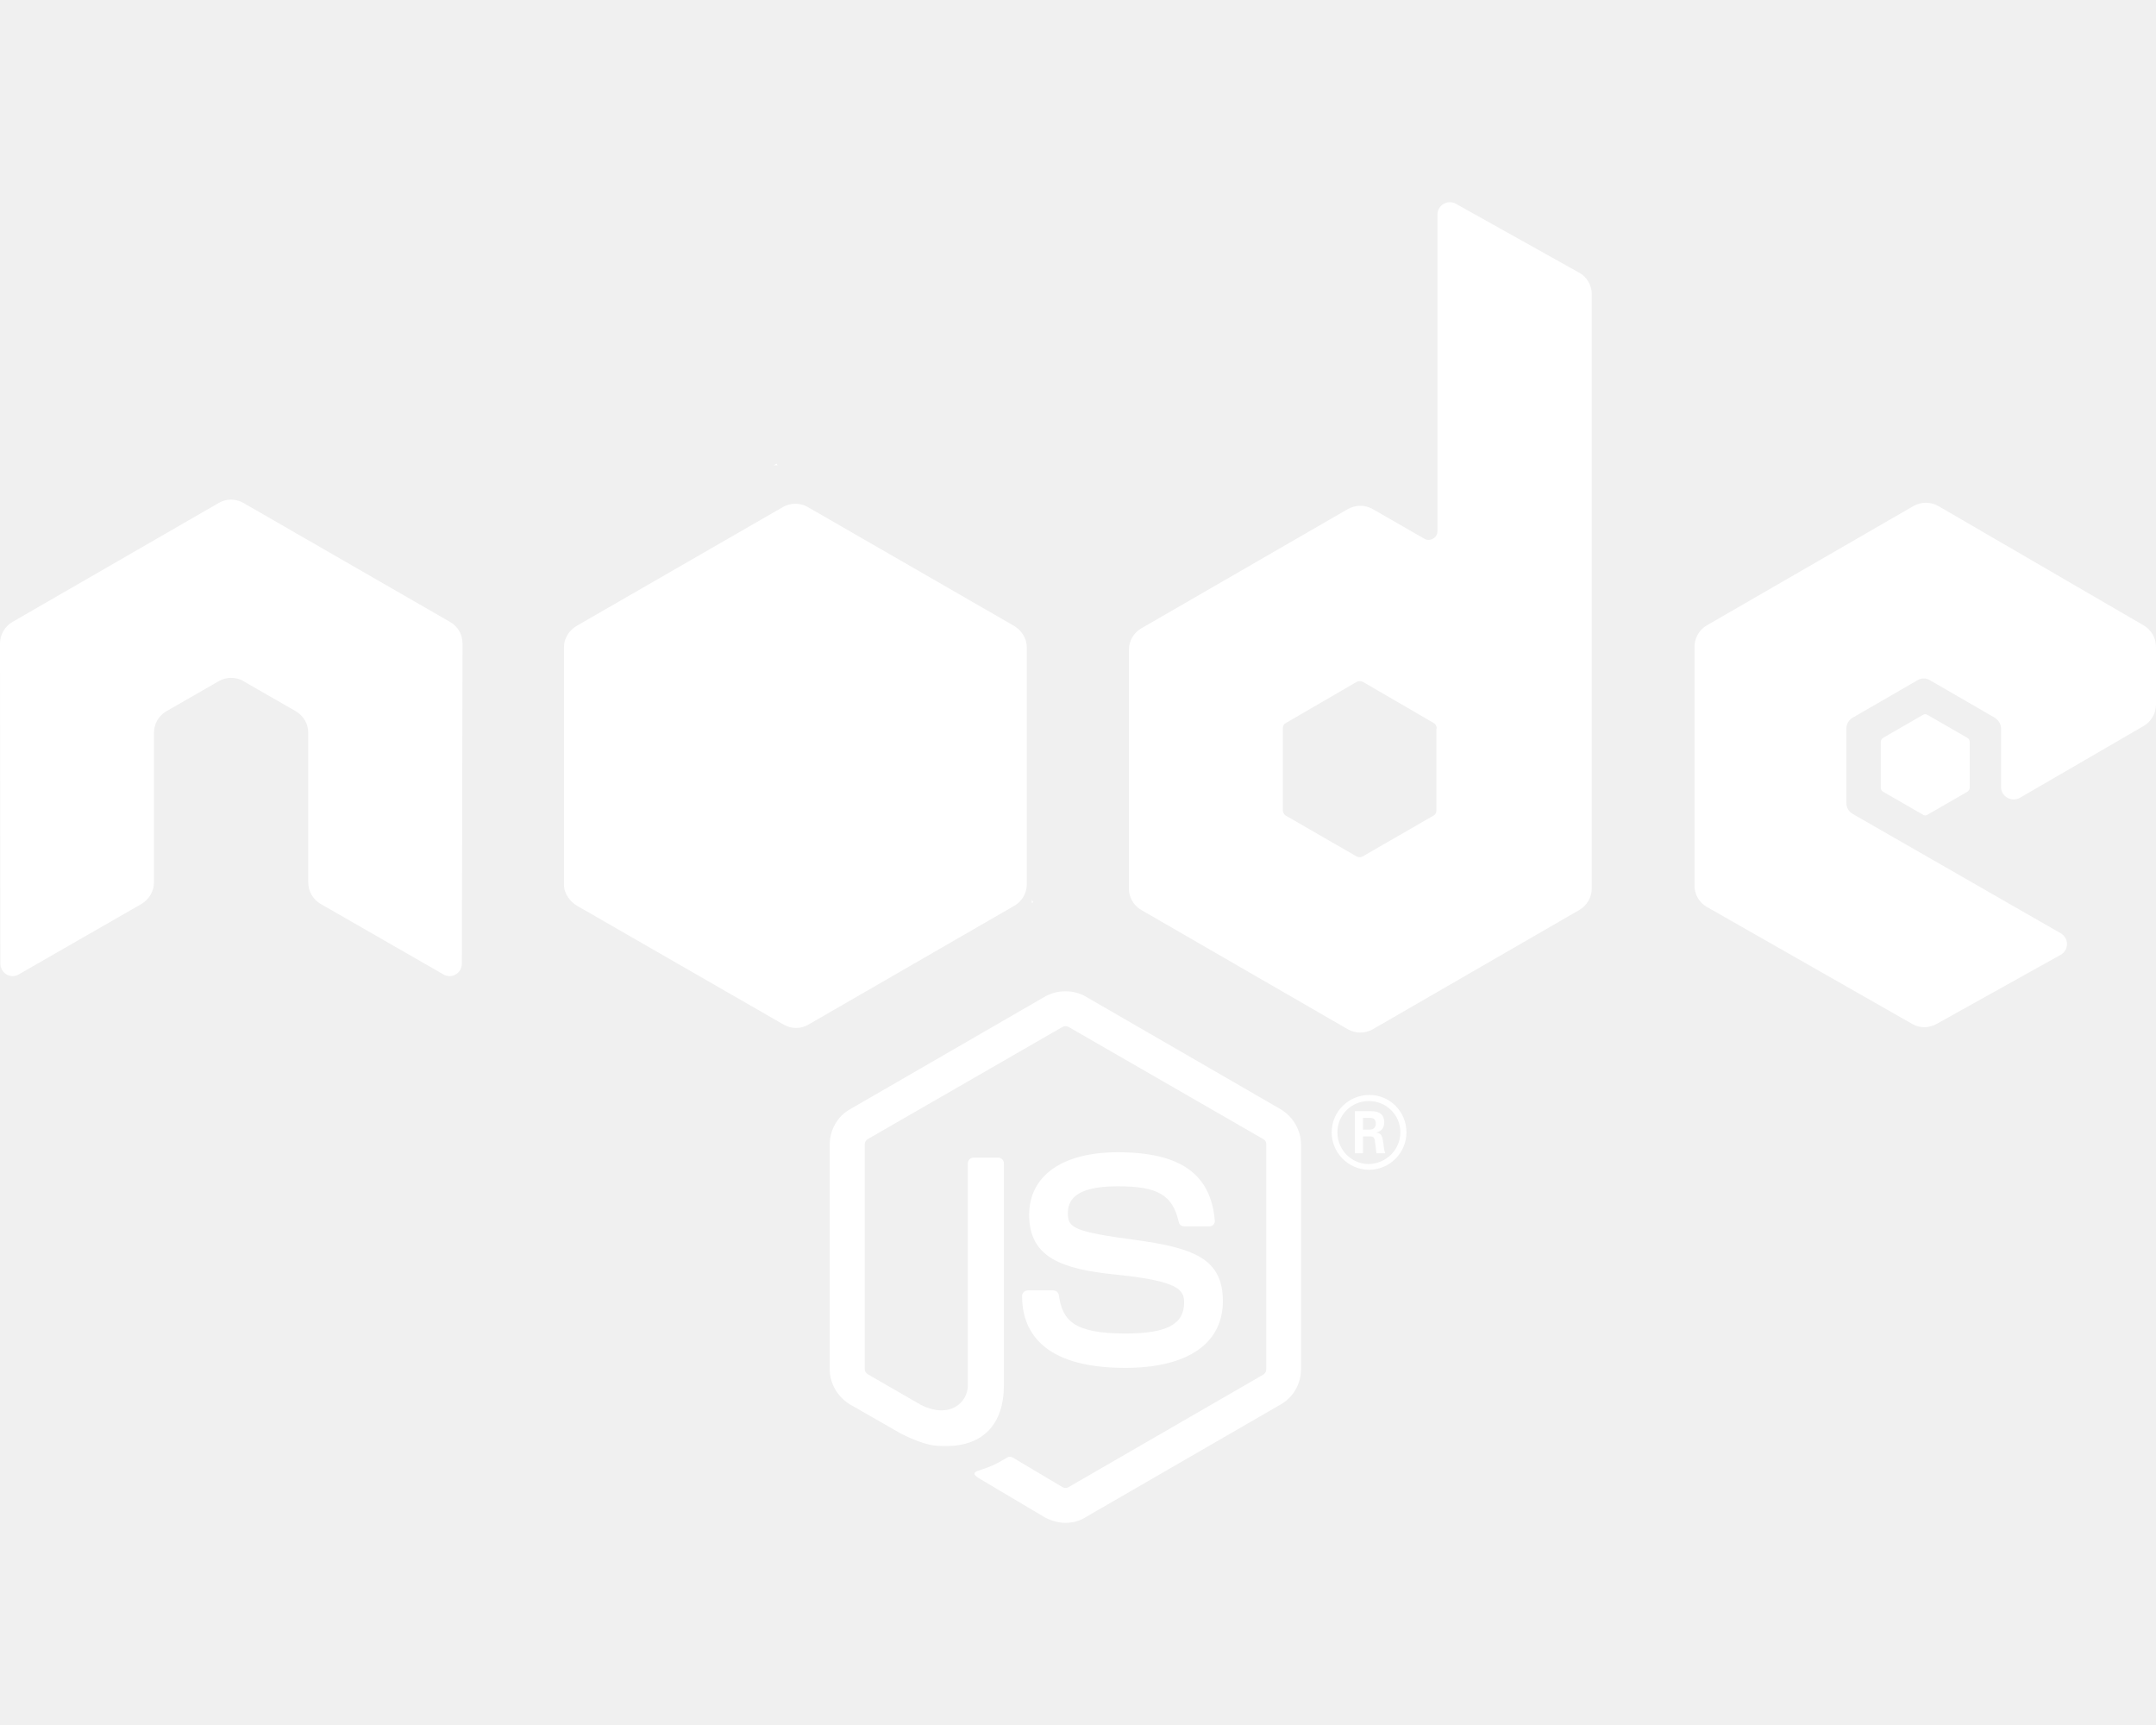
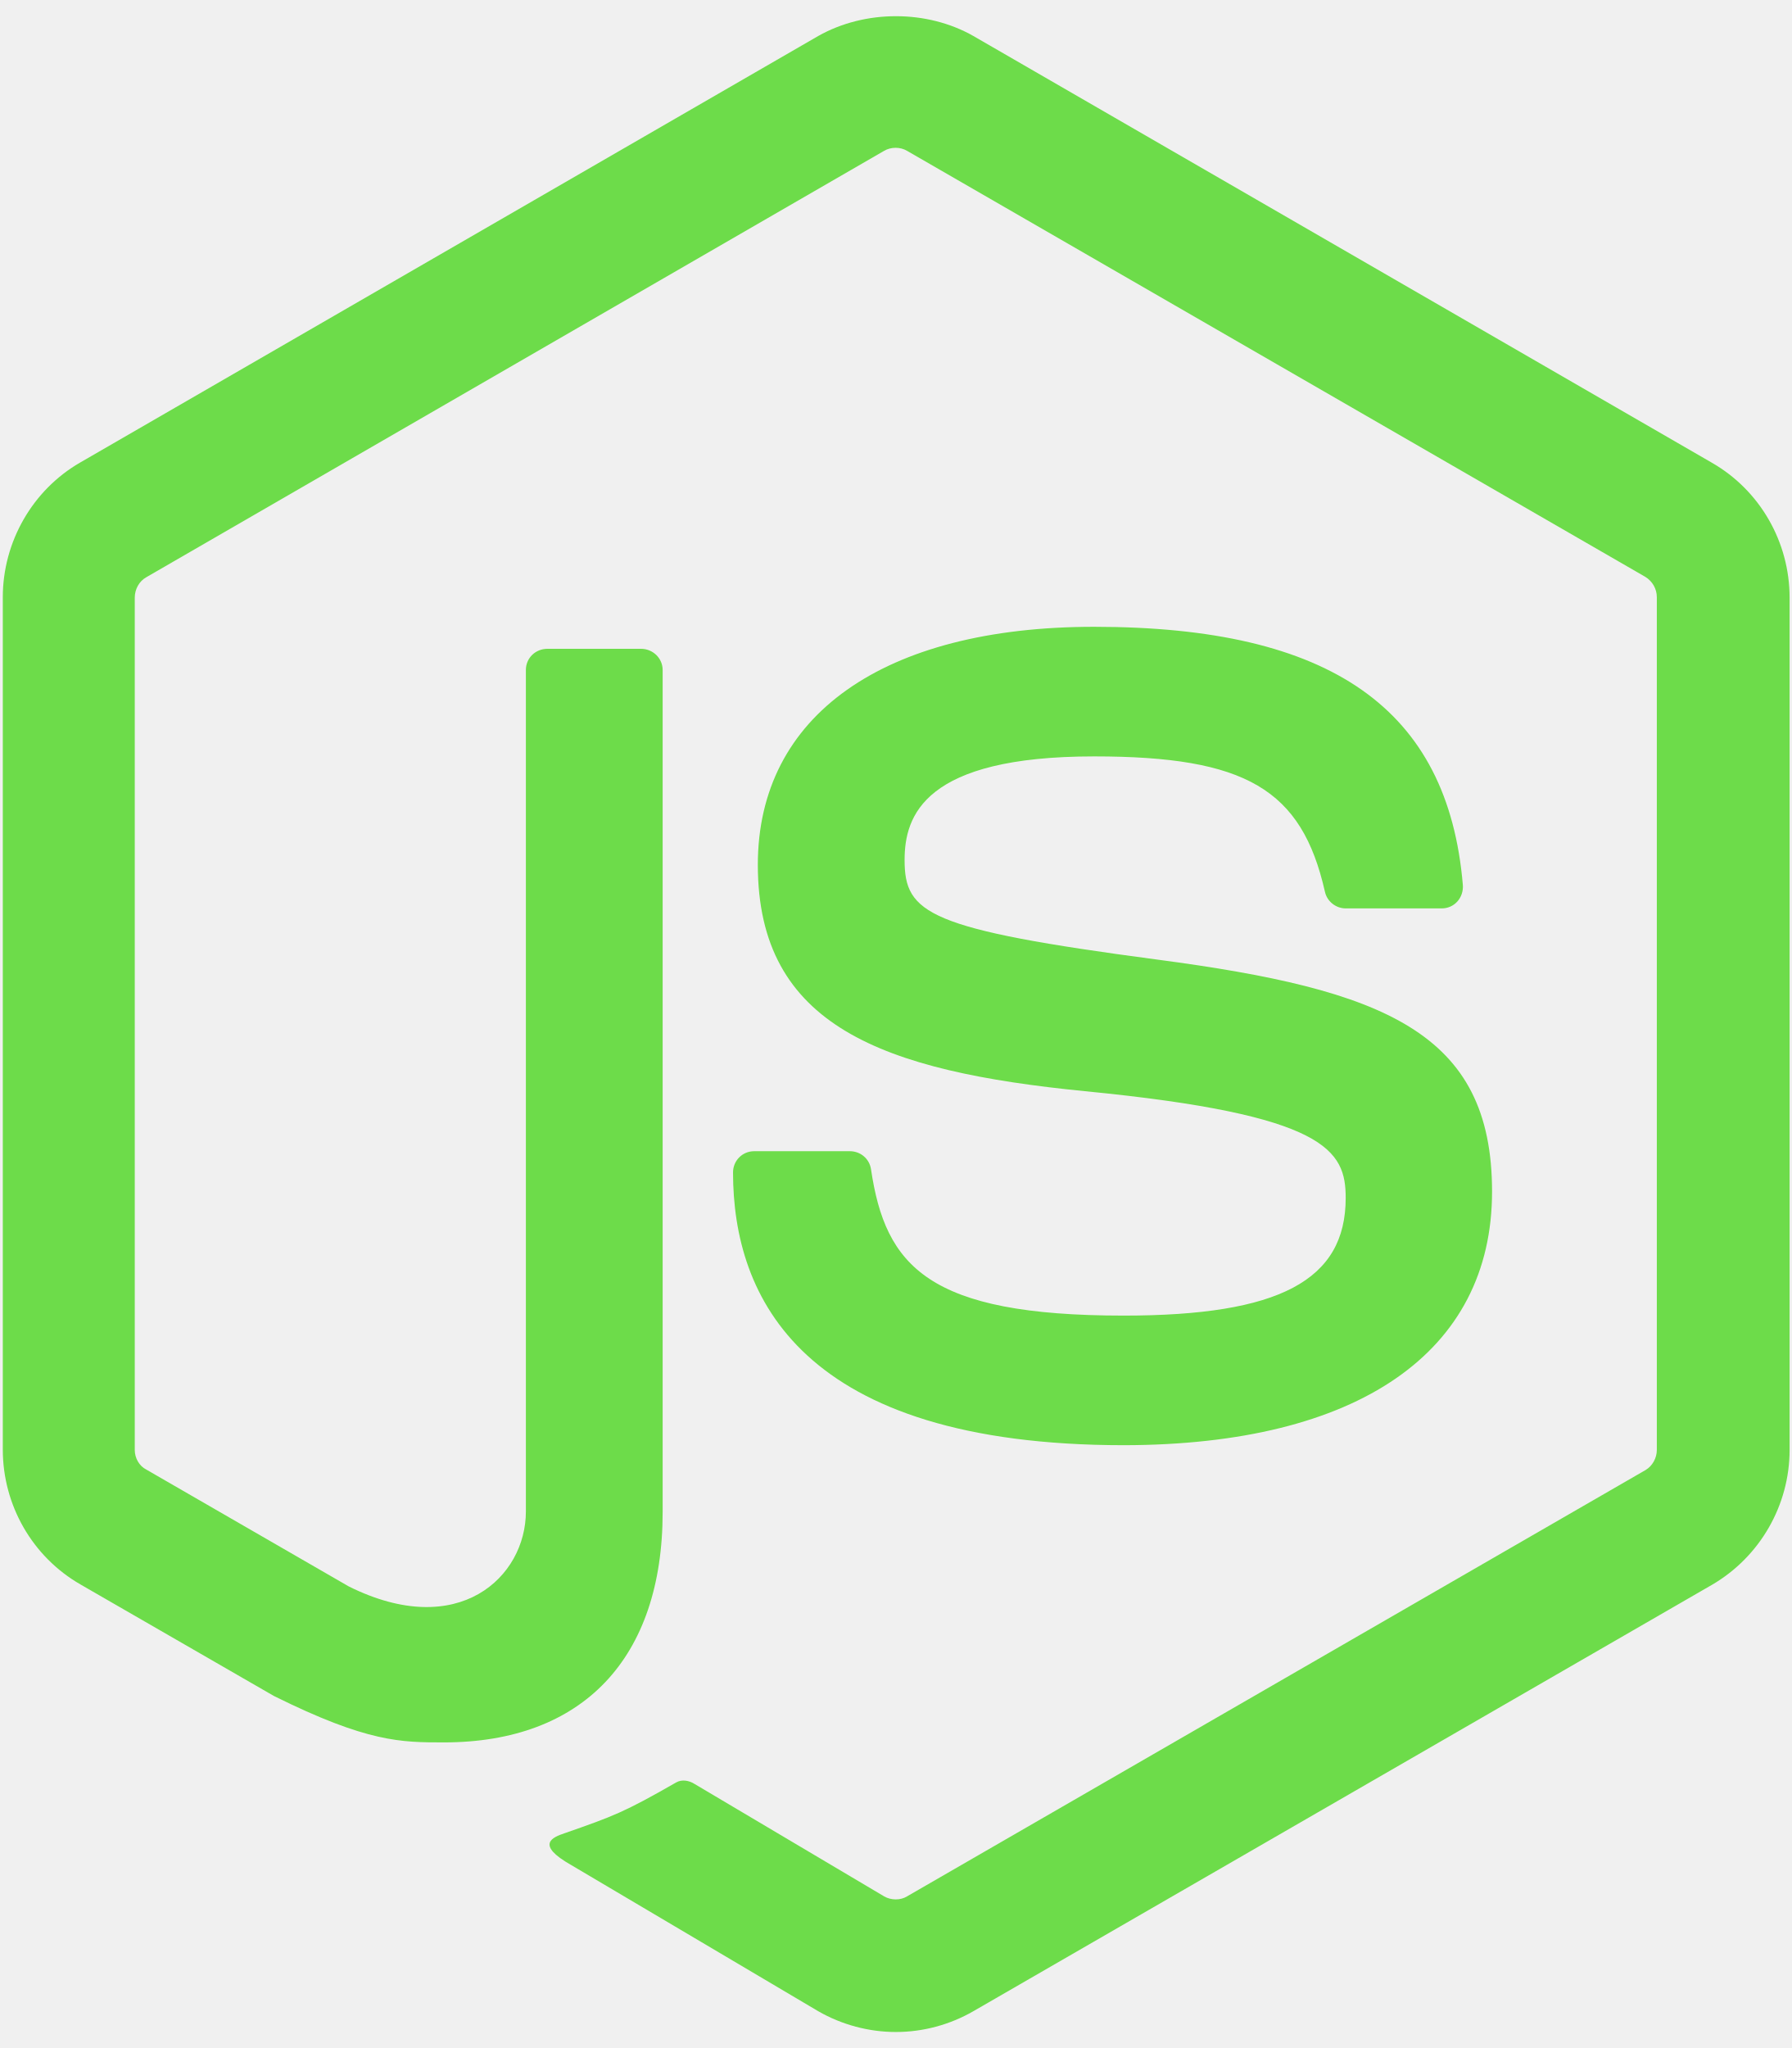
- <svg xmlns="http://www.w3.org/2000/svg" fill="white" viewBox="0 0 640 512">
-   <path d="M316.3 452c-2.1 0-4.2-.6-6.1-1.6L291 439c-2.9-1.6-1.5-2.2-.5-2.5 3.8-1.3 4.6-1.6 8.7-4 .4-.2 1-.1 1.4.1l14.8 8.8c.5.3 1.3.3 1.8 0L375 408c.5-.3.9-.9.9-1.6v-66.7c0-.7-.3-1.3-.9-1.6l-57.8-33.3c-.5-.3-1.2-.3-1.8 0l-57.8 33.3c-.6.3-.9 1-.9 1.6v66.7c0 .6.4 1.2.9 1.5l15.8 9.1c8.6 4.3 13.9-.8 13.9-5.8v-65.9c0-.9.7-1.7 1.7-1.7h7.3c.9 0 1.7.7 1.7 1.7v65.9c0 11.5-6.2 18-17.1 18-3.3 0-6 0-13.3-3.6l-15.2-8.7c-3.7-2.2-6.1-6.2-6.1-10.5v-66.7c0-4.3 2.3-8.4 6.1-10.5l57.8-33.4c3.7-2.1 8.5-2.1 12.1 0l57.8 33.4c3.7 2.2 6.1 6.2 6.1 10.5v66.7c0 4.3-2.3 8.4-6.1 10.5l-57.8 33.4c-1.7 1.1-3.8 1.7-6 1.7zm46.7-65.8c0-12.5-8.4-15.8-26.2-18.2-18-2.4-19.8-3.6-19.8-7.8 0-3.5 1.5-8.1 14.8-8.1 11.9 0 16.3 2.6 18.1 10.6.2.8.8 1.3 1.6 1.3h7.5c.5 0 .9-.2 1.2-.5.3-.4.5-.8.4-1.3-1.2-13.8-10.3-20.2-28.8-20.2-16.5 0-26.3 7-26.3 18.6 0 12.7 9.8 16.1 25.6 17.7 18.9 1.9 20.4 4.6 20.4 8.3 0 6.5-5.2 9.2-17.4 9.2-15.3 0-18.7-3.8-19.8-11.4-.1-.8-.8-1.4-1.7-1.4h-7.5c-.9 0-1.7.7-1.7 1.7 0 9.7 5.3 21.3 30.6 21.3 18.5 0 29-7.2 29-19.8zm54.5-50.1c0 6.1-5 11.1-11.1 11.1s-11.1-5-11.1-11.1c0-6.3 5.2-11.1 11.1-11.1 6-.1 11.1 4.8 11.1 11.1zm-1.8 0c0-5.2-4.2-9.3-9.4-9.3-5.1 0-9.3 4.1-9.3 9.3 0 5.2 4.2 9.4 9.3 9.4 5.2-.1 9.4-4.3 9.4-9.4zm-4.5 6.2h-2.6c-.1-.6-.5-3.8-.5-3.9-.2-.7-.4-1.1-1.3-1.1h-2.2v5h-2.4v-12.5h4.3c1.5 0 4.4 0 4.4 3.3 0 2.3-1.5 2.8-2.4 3.1 1.7.1 1.8 1.2 2.1 2.8.1 1 .3 2.7.6 3.3zm-2.8-8.8c0-1.7-1.2-1.7-1.8-1.7h-2v3.5h1.9c1.6 0 1.9-1.1 1.9-1.8zM137.3 191c0-2.7-1.4-5.1-3.7-6.4l-61.3-35.3c-1-.6-2.2-.9-3.4-1h-.6c-1.2 0-2.3.4-3.4 1L3.7 184.6C1.4 185.9 0 188.4 0 191l.1 95c0 1.3.7 2.5 1.8 3.2 1.1.7 2.5.7 3.7 0L42 268.3c2.3-1.4 3.7-3.8 3.7-6.4v-44.4c0-2.6 1.4-5.1 3.7-6.4l15.5-8.9c1.2-.7 2.4-1 3.7-1 1.3 0 2.6.3 3.7 1l15.5 8.9c2.3 1.3 3.7 3.8 3.7 6.4v44.4c0 2.6 1.4 5.1 3.7 6.4l36.4 20.9c1.1.7 2.6.7 3.7 0 1.1-.6 1.8-1.9 1.8-3.2l.2-95zM472.5 87.3v176.4c0 2.6-1.4 5.1-3.7 6.4l-61.3 35.4c-2.3 1.3-5.1 1.3-7.4 0l-61.3-35.4c-2.3-1.3-3.7-3.8-3.7-6.4v-70.8c0-2.6 1.4-5.1 3.7-6.4l61.3-35.4c2.3-1.3 5.1-1.3 7.4 0l15.3 8.8c1.7 1 3.9-.3 3.9-2.2v-94c0-2.8 3-4.6 5.5-3.2l36.5 20.4c2.3 1.2 3.8 3.7 3.8 6.4zm-46 128.9c0-.7-.4-1.3-.9-1.6l-21-12.2c-.6-.3-1.3-.3-1.9 0l-21 12.2c-.6.3-.9.9-.9 1.6v24.3c0 .7.4 1.3.9 1.6l21 12.1c.6.3 1.3.3 1.8 0l21-12.1c.6-.3.9-.9.9-1.6v-24.3zm209.8-.7c2.3-1.3 3.7-3.8 3.7-6.4V192c0-2.6-1.4-5.1-3.7-6.4l-60.9-35.4c-2.3-1.3-5.1-1.3-7.4 0l-61.3 35.4c-2.3 1.3-3.7 3.8-3.7 6.4v70.8c0 2.7 1.4 5.1 3.7 6.4l60.9 34.7c2.2 1.3 5 1.3 7.3 0l36.8-20.5c2.5-1.4 2.5-5 0-6.4L550 241.6c-1.2-.7-1.9-1.9-1.9-3.2v-22.2c0-1.3.7-2.5 1.9-3.2l19.2-11.1c1.1-.7 2.6-.7 3.7 0l19.2 11.1c1.1.7 1.9 1.9 1.9 3.2v17.4c0 2.8 3.1 4.6 5.6 3.2l36.7-21.3zM559 219c-.4.3-.7.7-.7 1.2v13.6c0 .5.3 1 .7 1.2l11.8 6.8c.4.3 1 .3 1.4 0L584 235c.4-.3.7-.7.7-1.2v-13.6c0-.5-.3-1-.7-1.2l-11.8-6.8c-.4-.3-1-.3-1.4 0L559 219zm-254.2 43.5v-70.4c0-2.6-1.6-5.1-3.9-6.4l-61.1-35.2c-2.1-1.2-5-1.4-7.4 0l-61.1 35.2c-2.3 1.3-3.9 3.7-3.9 6.4v70.4c0 2.8 1.9 5.2 4 6.4l61.2 35.2c2.4 1.4 5.2 1.3 7.4 0l61-35.2c1.8-1 3.1-2.7 3.6-4.7.1-.5.2-1.1.2-1.7zm-74.3-124.9l-.8.5h1.1l-.3-.5zm76.2 130.2l-.4-.7v.9l.4-.2z" />
+ <svg xmlns="http://www.w3.org/2000/svg" fill="#6DDC4A" viewBox="0 0 448 512">
+   <path d="M224 508c-6.7 0-13.5-1.8-19.4-5.2l-61.7-36.5c-9.2-5.2-4.7-7-1.7-8 12.3-4.3 14.8-5.2 27.9-12.7 1.4-.8 3.2-.5 4.6.4l47.4 28.1c1.7 1 4.1 1 5.7 0l184.7-106.6c1.7-1 2.8-3 2.8-5V149.3c0-2.1-1.1-4-2.9-5.1L226.8 37.7c-1.7-1-4-1-5.7 0L36.6 144.3c-1.8 1-2.9 3-2.9 5.1v213.1c0 2 1.1 4 2.9 4.9l50.6 29.2c27.5 13.7 44.3-2.4 44.3-18.7V167.5c0-3 2.4-5.3 5.4-5.3h23.4c2.9 0 5.4 2.3 5.4 5.3V378c0 36.6-20 57.6-54.7 57.6-10.7 0-19.1 0-42.5-11.6l-48.4-27.9C8.1 389.2.7 376.3.7 362.4V149.3c0-13.8 7.4-26.8 19.4-33.7L204.6 9c11.7-6.6 27.2-6.6 38.8 0l184.7 106.7c12 6.9 19.4 19.8 19.4 33.7v213.1c0 13.8-7.4 26.7-19.4 33.7L243.4 502.8c-5.9 3.4-12.6 5.2-19.4 5.2zm149.1-210.1c0-39.9-27-50.5-83.7-58-57.4-7.6-63.2-11.5-63.2-24.9 0-11.1 4.9-25.9 47.4-25.9 37.9 0 51.9 8.2 57.7 33.8.5 2.4 2.7 4.2 5.2 4.2h24c1.5 0 2.9-.6 3.9-1.7s1.5-2.6 1.4-4.1c-3.7-44.1-33-64.6-92.2-64.6-52.7 0-84.1 22.2-84.1 59.5 0 40.4 31.3 51.6 81.8 56.6 60.5 5.9 65.2 14.8 65.2 26.7 0 20.6-16.6 29.4-55.5 29.4-48.9 0-59.6-12.3-63.2-36.6-.4-2.6-2.6-4.5-5.3-4.5h-23.9c-3 0-5.3 2.4-5.3 5.3 0 31.1 16.9 68.2 97.8 68.2 58.4-.1 92-23.2 92-63.4z" />
</svg>
